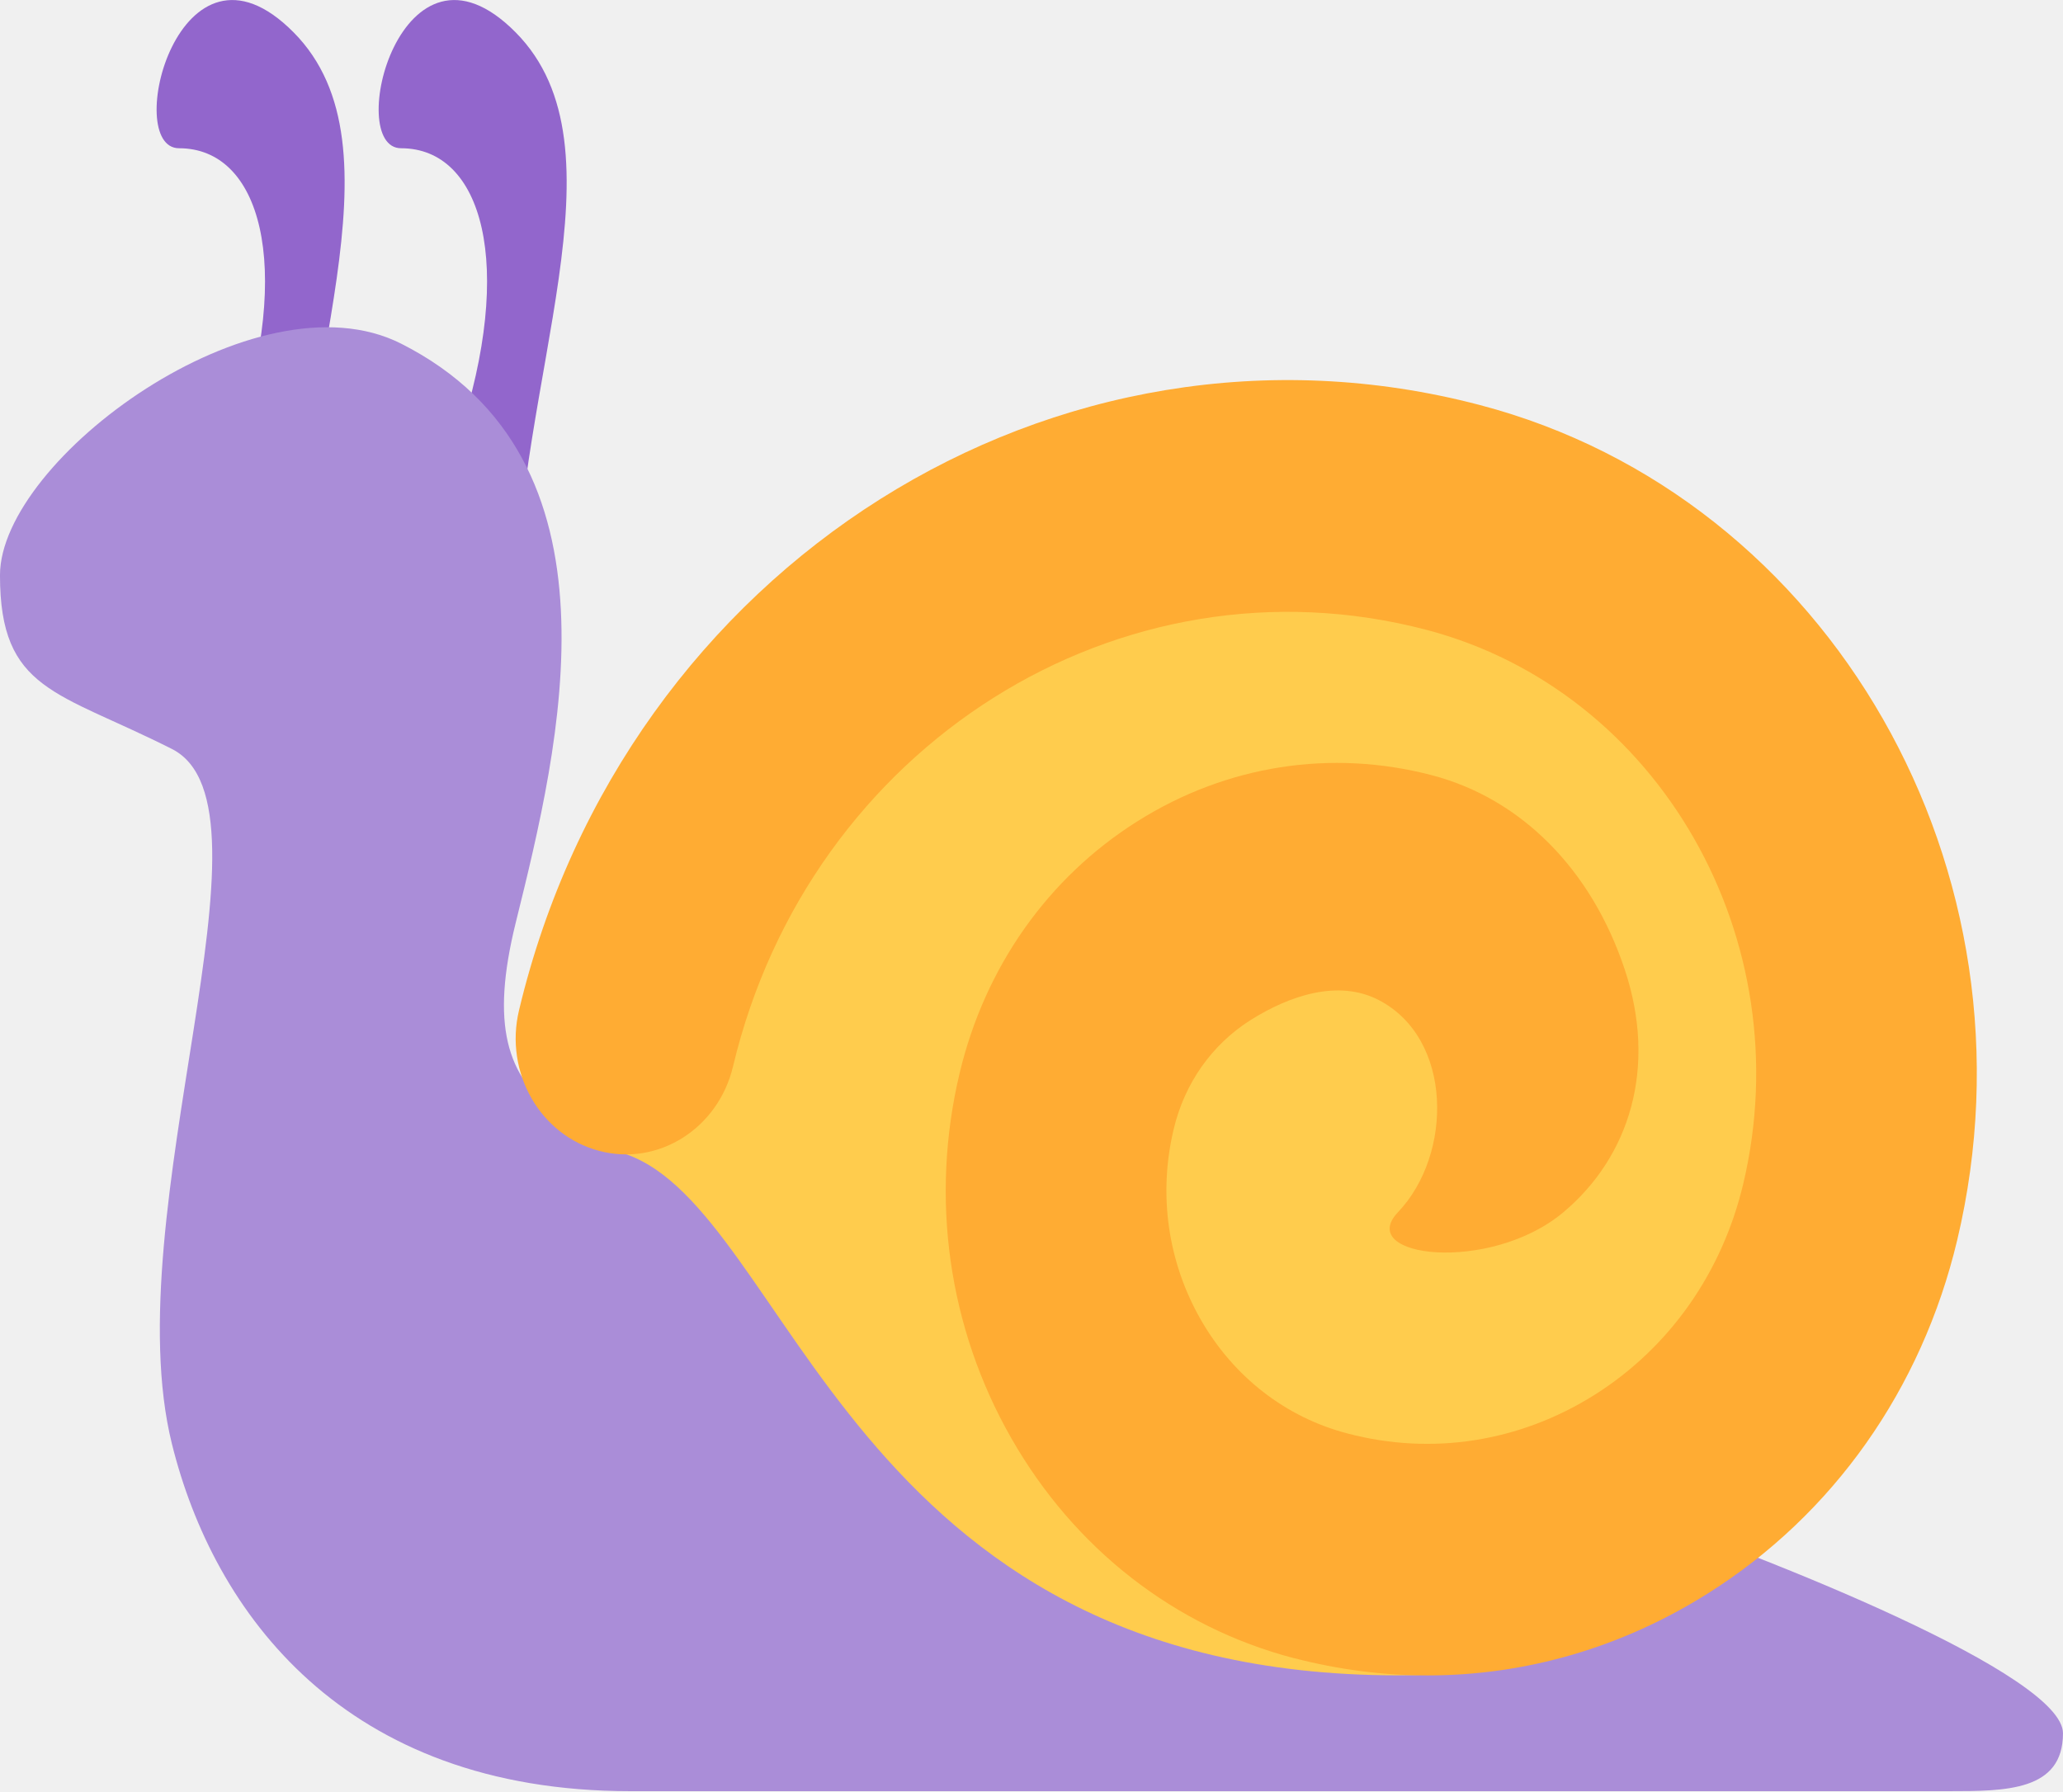
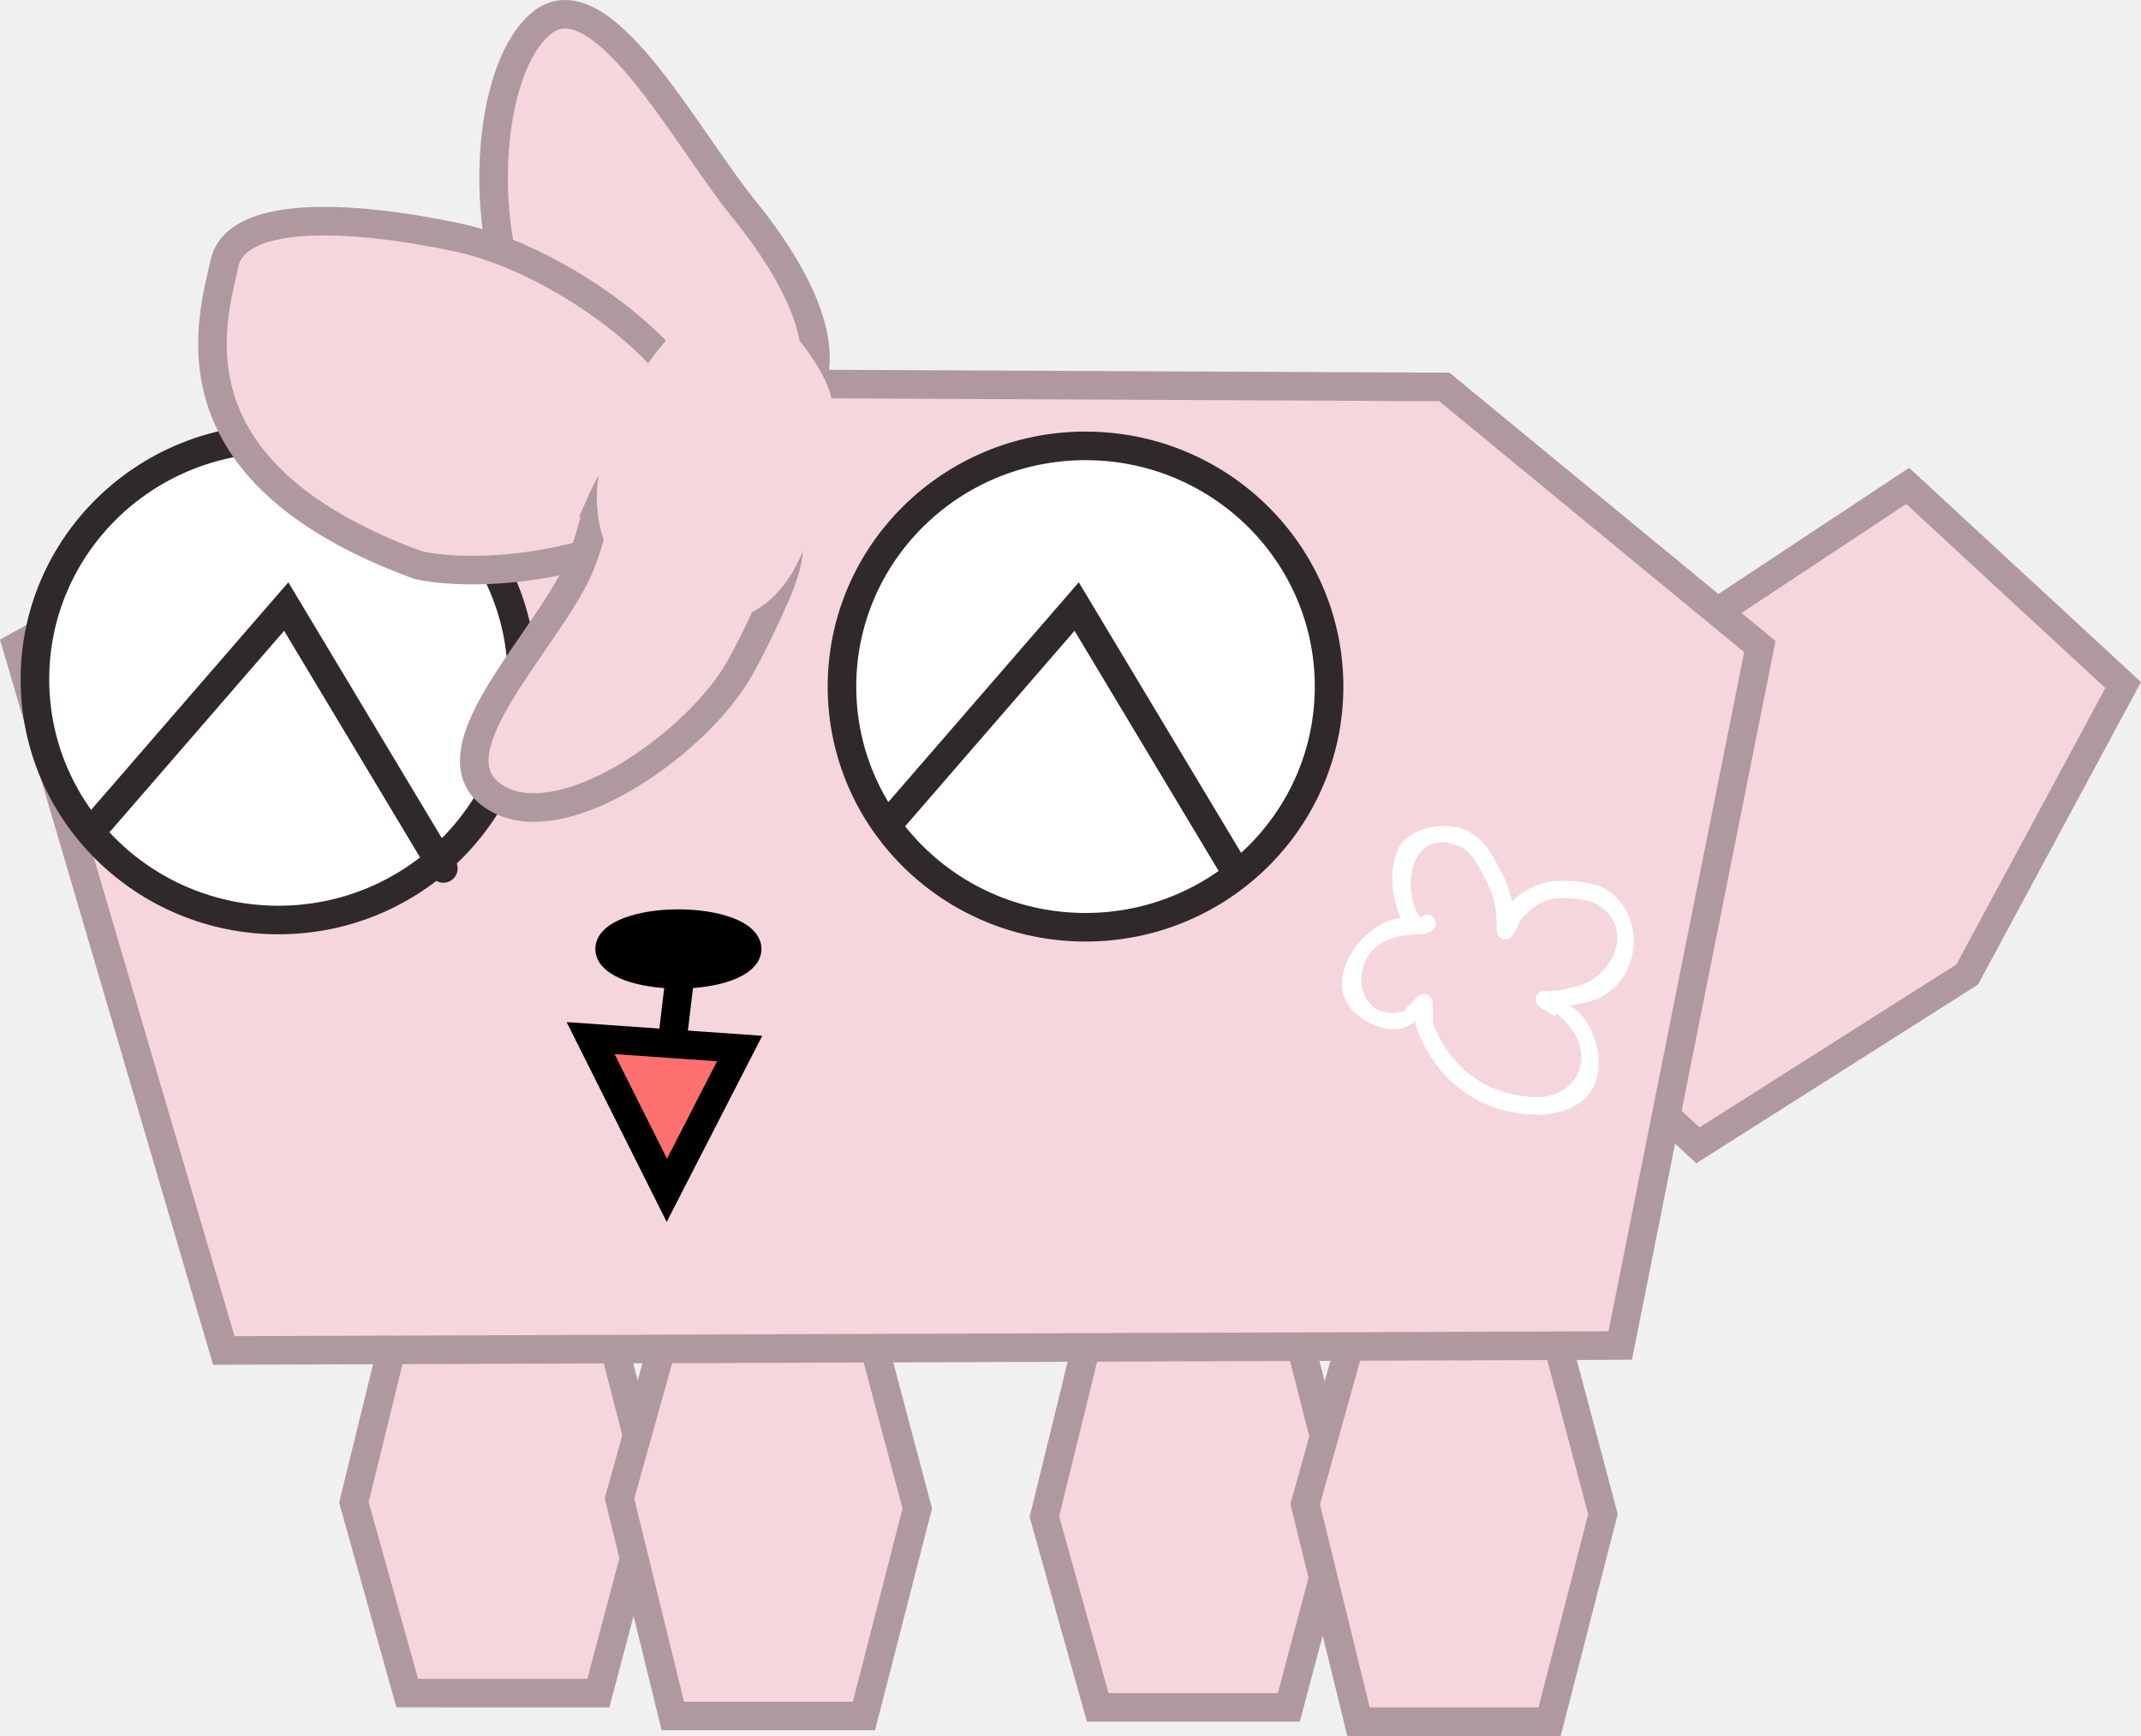
- <svg xmlns="http://www.w3.org/2000/svg" version="1.1" width="74.775" height="64.935" viewBox="0,0,74.775,64.935">
-   <g transform="translate(-202.6127,-147.5325)">
-     <g data-paper-data="{&quot;isPaintingLayer&quot;:true}" fill-rule="nonzero" stroke="none" stroke-width="1" stroke-linecap="butt" stroke-linejoin="miter" stroke-miterlimit="10" stroke-dasharray="" stroke-dashoffset="0" style="mix-blend-mode: normal">
-       <path d="M219.229,163.402c2.077,-6.297 0.86,-10.495 -2.077,-10.495c-2.077,0 0,-8.396 4.154,-4.198c4.154,4.198 0,12.594 0,20.991c0,2.097 -4.154,0 -2.077,-6.297zM211.181,163.402c2.077,-6.297 0.86,-10.495 -2.077,-10.495c-2.077,0 0,-8.396 4.154,-4.198c4.154,4.198 0,12.594 0,20.991c0,2.097 -4.154,0 -2.077,-6.297z" fill="#9266cc" />
-       <path d="M277.387,210.368c0,2.099 -2.077,2.099 -4.154,2.099h-47.773c-10.385,0 -15.104,-6.486 -16.617,-12.594c-2.077,-8.396 4.154,-23.09 0,-25.189c-4.154,-2.099 -6.231,-2.099 -6.231,-6.297c0,-4.198 9.285,-11.052 14.54,-8.396c8.308,4.198 5.747,14.551 4.154,20.991c-1.828,7.393 2.316,7.544 10.385,10.495c10.261,3.751 25.59,9.32 29.079,10.495c6.231,2.099 16.617,6.297 16.617,8.396z" fill="#aa8dd8" />
-       <path d="M247.291,164.187c13.245,0 23.984,9.398 23.984,20.991c0,11.589 -4.742,23.09 -17.987,23.09c-19.988,0 -21.986,-16.793 -27.982,-18.892c-1.896,-0.663 8.74,-25.187 21.986,-25.189z" fill="#ffcc4d" />
-       <path d="M249.513,207.646c-4.316,-1.131 -7.951,-3.961 -10.242,-7.97c-2.289,-4.007 -2.954,-8.709 -1.876,-13.239c0.916,-3.846 3.201,-7.086 6.435,-9.125c3.236,-2.042 7.033,-2.634 10.693,-1.673c3.226,0.85 5.768,3.407 6.975,7.026c1.198,3.583 0.17,6.809 -2.218,8.814c-2.665,2.236 -7.558,1.639 -5.997,0c1.998,-2.099 1.998,-6.297 -0.698,-7.693c-1.468,-0.76 -3.236,-0.16 -4.64,0.724c-1.404,0.886 -2.397,2.292 -2.792,3.961c-0.563,2.357 -0.214,4.801 0.974,6.887c1.19,2.084 3.082,3.556 5.326,4.141c3.064,0.808 6.244,0.306 8.954,-1.398c2.708,-1.707 4.621,-4.421 5.388,-7.639c2.11,-8.864 -3.043,-17.88 -11.482,-20.097c-11.089,-2.909 -22.362,4.194 -25.133,15.835c-0.538,2.25 -2.717,3.623 -4.85,3.054c-2.139,-0.563 -3.442,-2.842 -2.906,-5.092c3.841,-16.136 19.473,-25.982 34.828,-21.946c12.718,3.34 20.478,16.923 17.3,30.279c-1.286,5.397 -4.493,9.943 -9.031,12.8c-3.122,1.969 -6.613,2.976 -10.161,2.976c-1.612,0 -3.238,-0.21 -4.848,-0.628z" fill="#ffac33" />
+ <svg xmlns="http://www.w3.org/2000/svg" version="1.1" width="149.876" height="121.515" viewBox="0,0,149.876,121.515">
+   <g transform="translate(-285.1253,-126.909)">
+     <g data-paper-data="{&quot;isPaintingLayer&quot;:true}" fill-rule="nonzero" stroke-linejoin="miter" stroke-miterlimit="10" stroke-dasharray="" stroke-dashoffset="0" style="mix-blend-mode: normal">
+       <path d="M361.969,246.424l-3.734,-13.35l3.734,-15.224h13.378l3.734,14.522l-3.734,14.053z" data-paper-data="{&quot;index&quot;:null}" fill="#f5d6dc" stroke="#b0999e" stroke-width="2" stroke-linecap="butt" />
+       <path d="M313.633,245.424l-3.734,-13.35l3.734,-15.224h13.378l3.734,14.522l-3.734,14.053z" data-paper-data="{&quot;index&quot;:null}" fill="#f5d6dc" stroke="#b0999e" stroke-width="2" stroke-linecap="butt" />
+       <path d="M345.603,218.45l3.734,14.053l-3.734,14.522h-13.378l-3.734,-15.224l3.734,-13.35z" data-paper-data="{&quot;index&quot;:null}" fill="#f5d6dc" stroke="#b0999e" stroke-width="2" stroke-linecap="butt" />
+       <path d="M393.603,218.85l3.734,14.053l-3.734,14.522h-13.378l-3.734,-15.224l3.734,-13.35z" data-paper-data="{&quot;index&quot;:null}" fill="#f5d6dc" stroke="#b0999e" stroke-width="2" stroke-linecap="butt" />
+       <path d="M388.899,193.143l9.699,-18.943l20.07,-13.277l15.085,13.938l-10.919,20.264l-18.85,11.957z" data-paper-data="{&quot;index&quot;:null}" fill="#f5d6dc" stroke="#b0999e" stroke-width="2" stroke-linecap="butt" />
+       <path d="M408.318,172.168l-9.775,48.925l-97.751,0.349l-14.482,-49.274l33.209,-18.484l66.714,0.312z" data-paper-data="{&quot;index&quot;:null}" fill="#f5d6dc" stroke="#b0999e" stroke-width="2" stroke-linecap="butt" />
+       <path d="M385.508,191.195c0.351,0.502 -0.15,0.853 -0.15,0.853l-0.486,0.233c-1.138,0.08 -2.083,0.063 -3.103,0.694c-2.168,1.342 -1.708,5.284 1.312,4.797c0.175,-0.028 0.339,-0.087 0.495,-0.166l-0.076,-0.077l0.868,-0.852c0.137,-0.137 0.336,-0.208 0.541,-0.172c0.296,0.052 0.505,0.31 0.506,0.6l0.018,0.769c0.002,0.225 0.004,0.451 0.007,0.676c1.226,3.104 3.642,4.963 7.017,5.155c2.982,0.17 4.48,-2.746 2.402,-5.129c-0.233,-0.268 -0.504,-0.497 -0.786,-0.715l-0.116,0.187l-1.029,-0.638c-0.214,-0.126 -0.338,-0.375 -0.293,-0.634c0.052,-0.296 0.31,-0.505 0.6,-0.506l0.759,-0.017c0.399,-0.026 0.795,-0.11 1.178,-0.226c2.662,-0.376 4.659,-4.128 1.708,-5.836c-0.596,-0.345 -2.253,-0.484 -2.972,-0.375c-1.077,0.162 -1.798,0.864 -2.471,1.633l0.077,0.041l-0.454,0.839c-0.119,0.233 -0.38,0.372 -0.652,0.324c-0.296,-0.052 -0.505,-0.31 -0.506,-0.6l-0.018,-0.768c-0.029,-1.069 -0.281,-1.882 -0.782,-2.835c-0.399,-0.758 -0.897,-1.873 -1.74,-2.258c-3.349,-1.528 -4.22,2.705 -2.884,4.856c0,0 0.006,0.01 0.015,0.028c0.097,-0.005 0.195,-0.01 0.293,-0.017l-0.131,-0.015c0,0 0.502,-0.351 0.853,0.15zM383.168,191.16c-0.616,-1.407 -0.825,-3.35 -0.189,-4.778c0.72,-1.616 3.363,-2.039 4.867,-1.315c1.155,0.556 1.777,1.734 2.341,2.814c0.386,0.739 0.644,1.423 0.789,2.164c0.637,-0.78 1.913,-1.317 2.743,-1.439c0.928,-0.136 2.908,0.027 3.716,0.492c2.544,1.464 2.697,5.12 0.632,6.997c-0.797,0.724 -1.598,0.969 -2.628,1.128c-0.132,0.039 -0.264,0.073 -0.398,0.104c1.745,0.952 2.537,4.05 1.592,5.761c-0.807,1.461 -2.705,1.917 -4.239,1.84c-3.949,-0.198 -6.792,-2.512 -8.153,-6.142c-0.005,-0.16 -0.011,-0.32 -0.016,-0.48c-1.04,1.258 -3.328,0.506 -4.406,-0.656c-1.973,-2.126 0.321,-5.478 2.509,-6.288c0.28,-0.104 0.561,-0.165 0.843,-0.203z" data-paper-data="{&quot;index&quot;:null}" fill="#ffffff" stroke="none" stroke-width="0.5" stroke-linecap="butt" />
+       <path d="M344.066,174.968c0,-9.305 7.633,-16.848 17.049,-16.848c9.416,0 17.049,7.543 17.049,16.848c0,9.305 -7.633,16.848 -17.049,16.848c-9.416,0 -17.049,-7.543 -17.049,-16.848z" data-paper-data="{&quot;index&quot;:null}" fill="#ffffff" stroke="#2f292b" stroke-width="2" stroke-linecap="butt" />
+       <path d="M287.57,174.461c0,-9.305 7.633,-16.848 17.049,-16.848c9.416,0 17.049,7.543 17.049,16.848c0,9.305 -7.633,16.848 -17.049,16.848c-9.416,0 -17.049,-7.543 -17.049,-16.848z" data-paper-data="{&quot;index&quot;:null}" fill="#ffffff" stroke="#2f292b" stroke-width="2" stroke-linecap="butt" />
+       <path d="M332.107,200.43l0.76,-6.334" data-paper-data="{&quot;index&quot;:null}" fill="none" stroke="#000000" stroke-width="2" stroke-linecap="round" />
+       <path d="M327.8,193.336c0,-0.979 2.155,-1.773 4.814,-1.773c2.659,0 4.814,0.794 4.814,1.773c0,0.979 -2.155,1.773 -4.814,1.773c-2.659,0 -4.814,-0.794 -4.814,-1.773z" data-paper-data="{&quot;index&quot;:null}" fill="#000000" stroke="#000000" stroke-width="2" stroke-linecap="butt" />
+       <g data-paper-data="{&quot;index&quot;:null}" fill="#f5d6dc" stroke-linecap="butt">
+         <path d="M337.049,141.346c4.026,4.97 7.424,11.175 3.26,14.89c-4.164,3.715 -13.684,-1.003 -17.71,-5.972c-4.026,-4.97 -3.859,-17.911 0.305,-21.626c4.164,-3.715 10.119,7.739 14.145,12.709z" stroke="#b0999e" stroke-width="2" />
+         <path d="M317.171,143.534c7.697,1.636 17.285,9.319 16.501,13.052c-0.33,1.57 0.316,5.127 -2.781,7.095c-4.267,2.712 -12.022,3.738 -16.482,2.79c-18.042,-6.602 -14.358,-17.379 -13.574,-21.112c0.784,-3.733 8.639,-3.461 16.336,-1.825z" stroke="#b0999e" stroke-width="2" />
+         <path d="M327.183,162.11c2.369,-5.397 5.035,-3.711 8.444,-2.121c3.409,1.59 6.222,3.026 3.853,8.424c-0.637,1.452 -1.494,3.323 -2.532,5.207c-2.822,5.12 -12.292,11.979 -17.062,9.161c-4.945,-2.921 3.205,-10.636 5.656,-15.874c0.785,-1.678 1.067,-3.487 1.642,-4.797z" stroke="#b0999e" stroke-width="2" />
+         <path d="M337.593,147.798c1.606,0.341 4.456,3.786 5.375,5.909c1.125,2.597 0.13,4.096 -0.01,6.437c-0.066,1.098 -0.741,2.067 -0.949,3.061c-1.018,4.848 -4.111,8.008 -8.604,7.052c-4.493,-0.955 -7.31,-5.66 -6.293,-10.508c1.018,-4.848 5.988,-12.906 10.481,-11.951z" stroke="#474747" stroke-width="0" />
+       </g>
+       <path d="M336.903,200.305l-5.097,9.928l-5.337,-10.658z" data-paper-data="{&quot;index&quot;:null}" fill="#ff7070" stroke="#000000" stroke-width="2" stroke-linecap="round" />
+       <path d="M347.495,184.367l13,-15l11,18.333" fill="none" stroke="#2f292b" stroke-width="2" stroke-linecap="round" />
+       <path d="M292.162,184.367l13,-15l11,18.333" fill="none" stroke="#2f292b" stroke-width="2" stroke-linecap="round" />
    </g>
  </g>
</svg>
